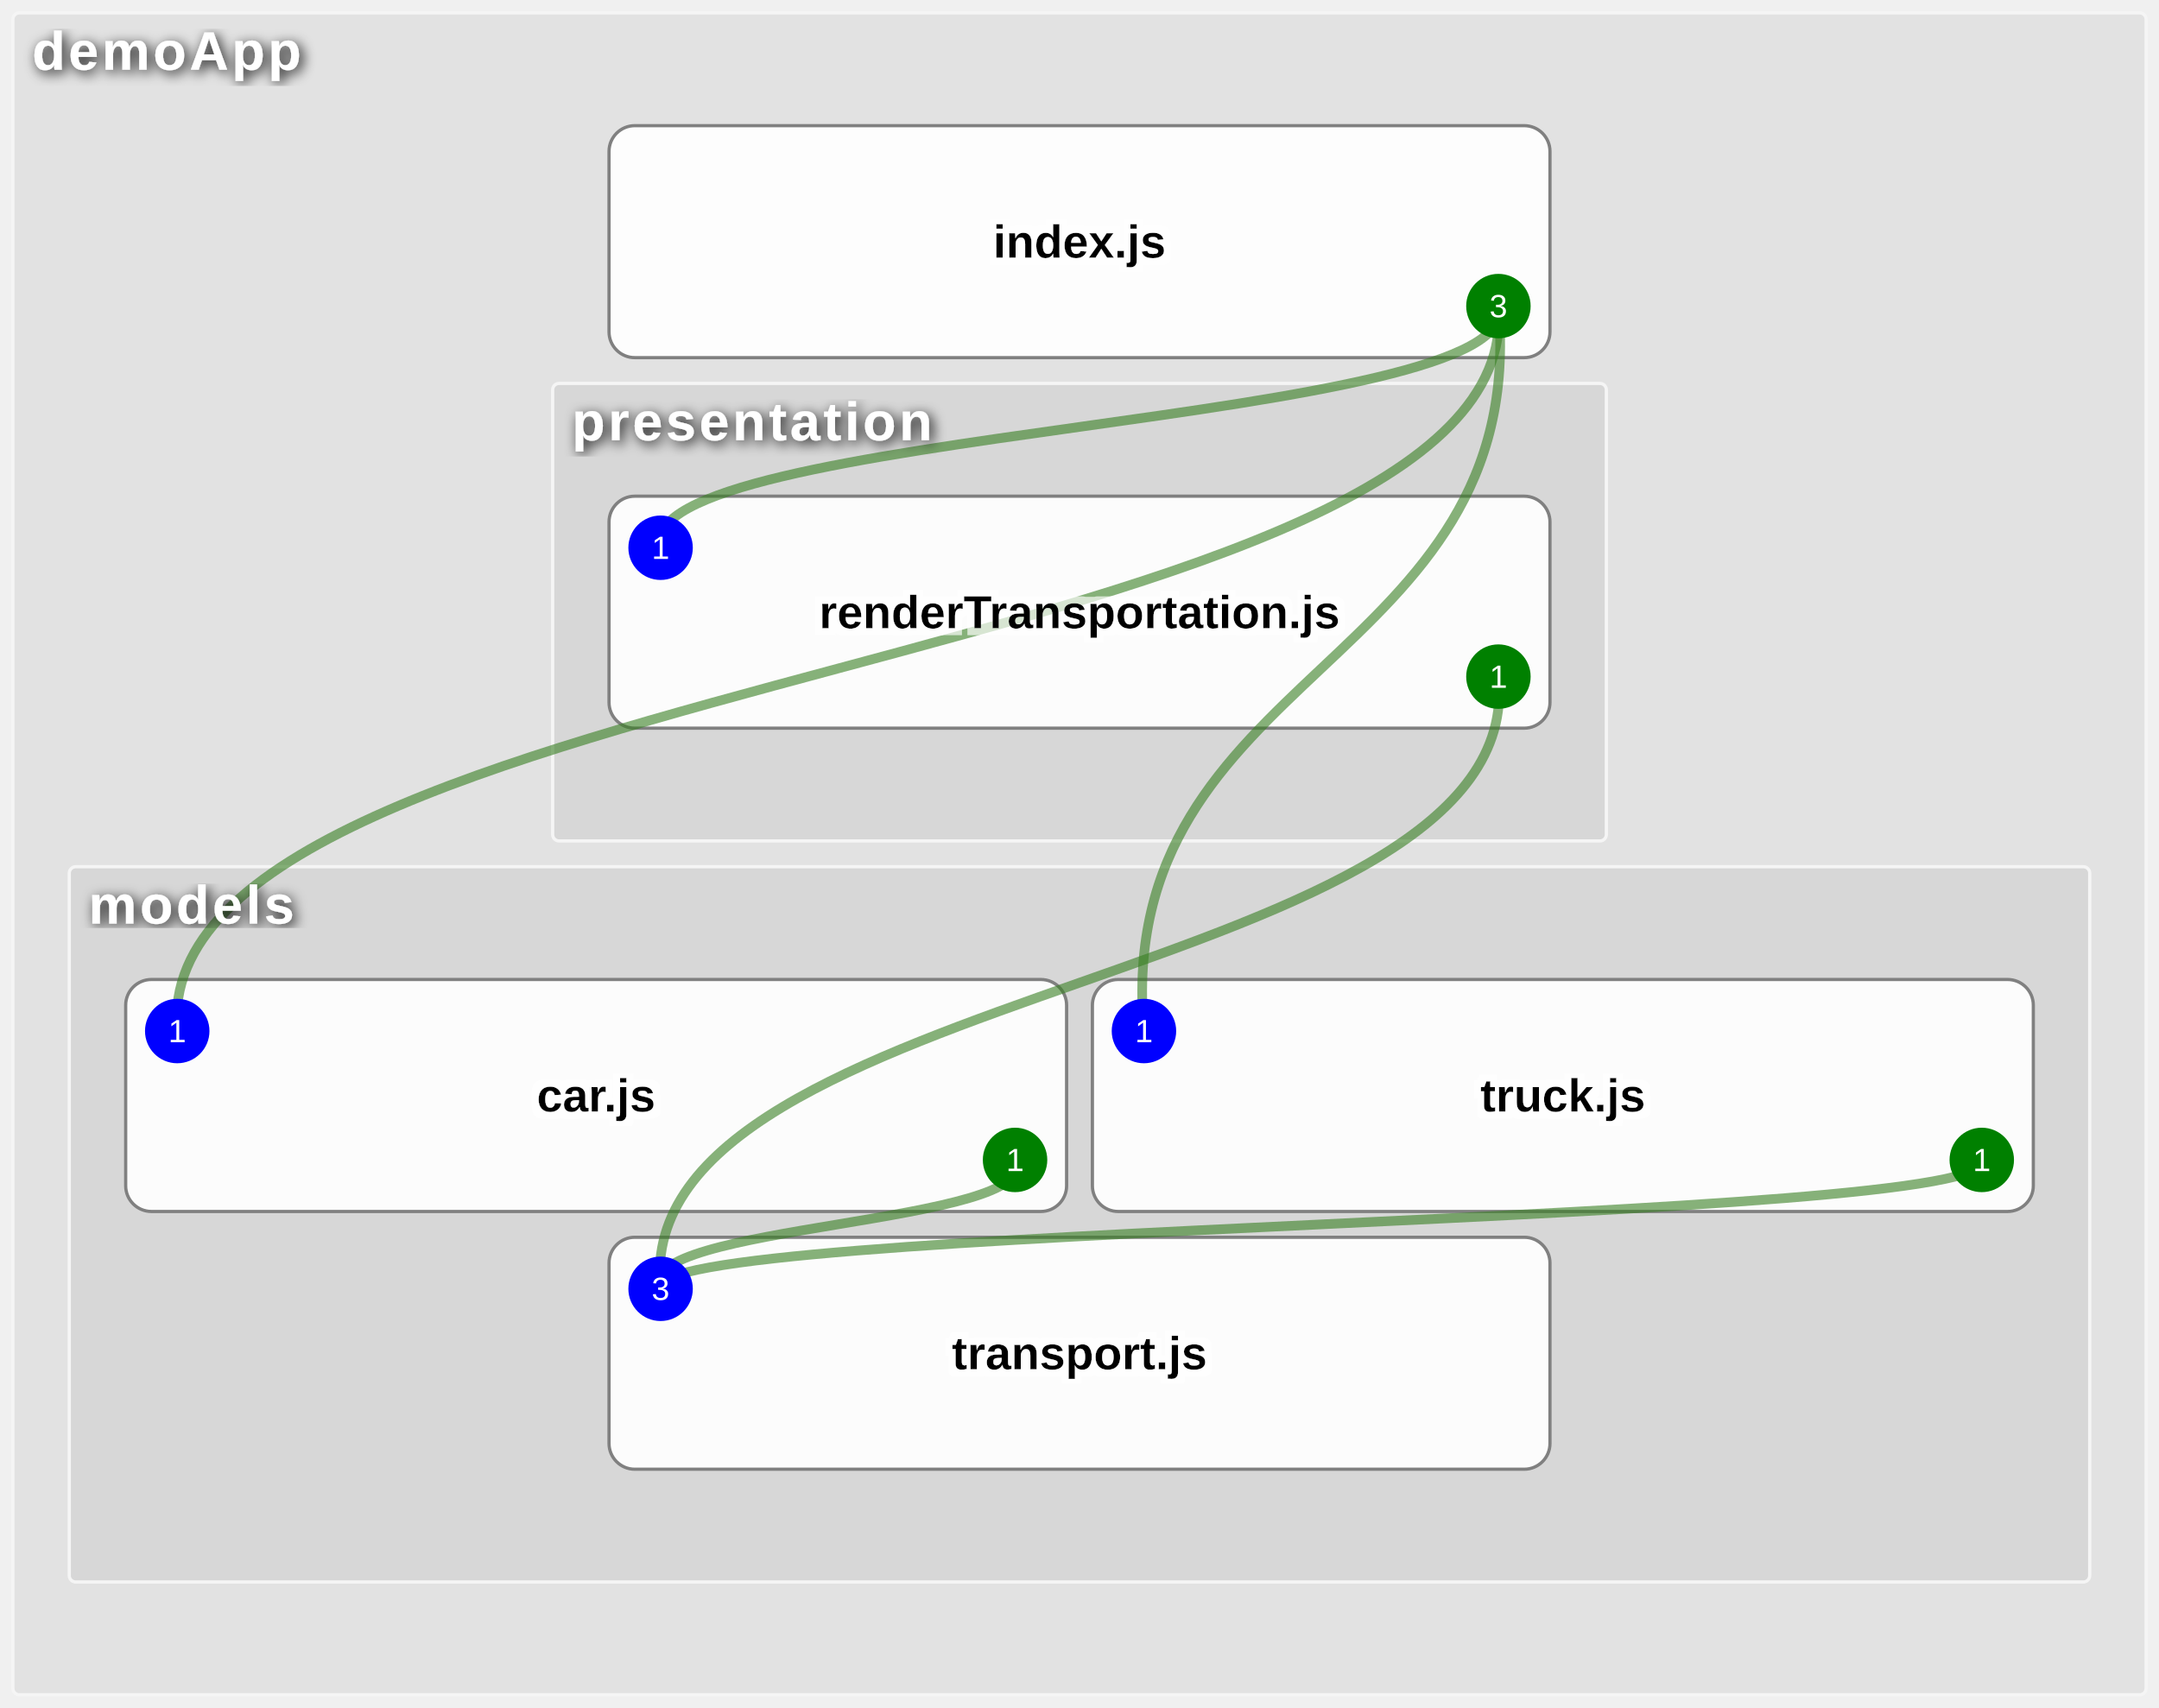
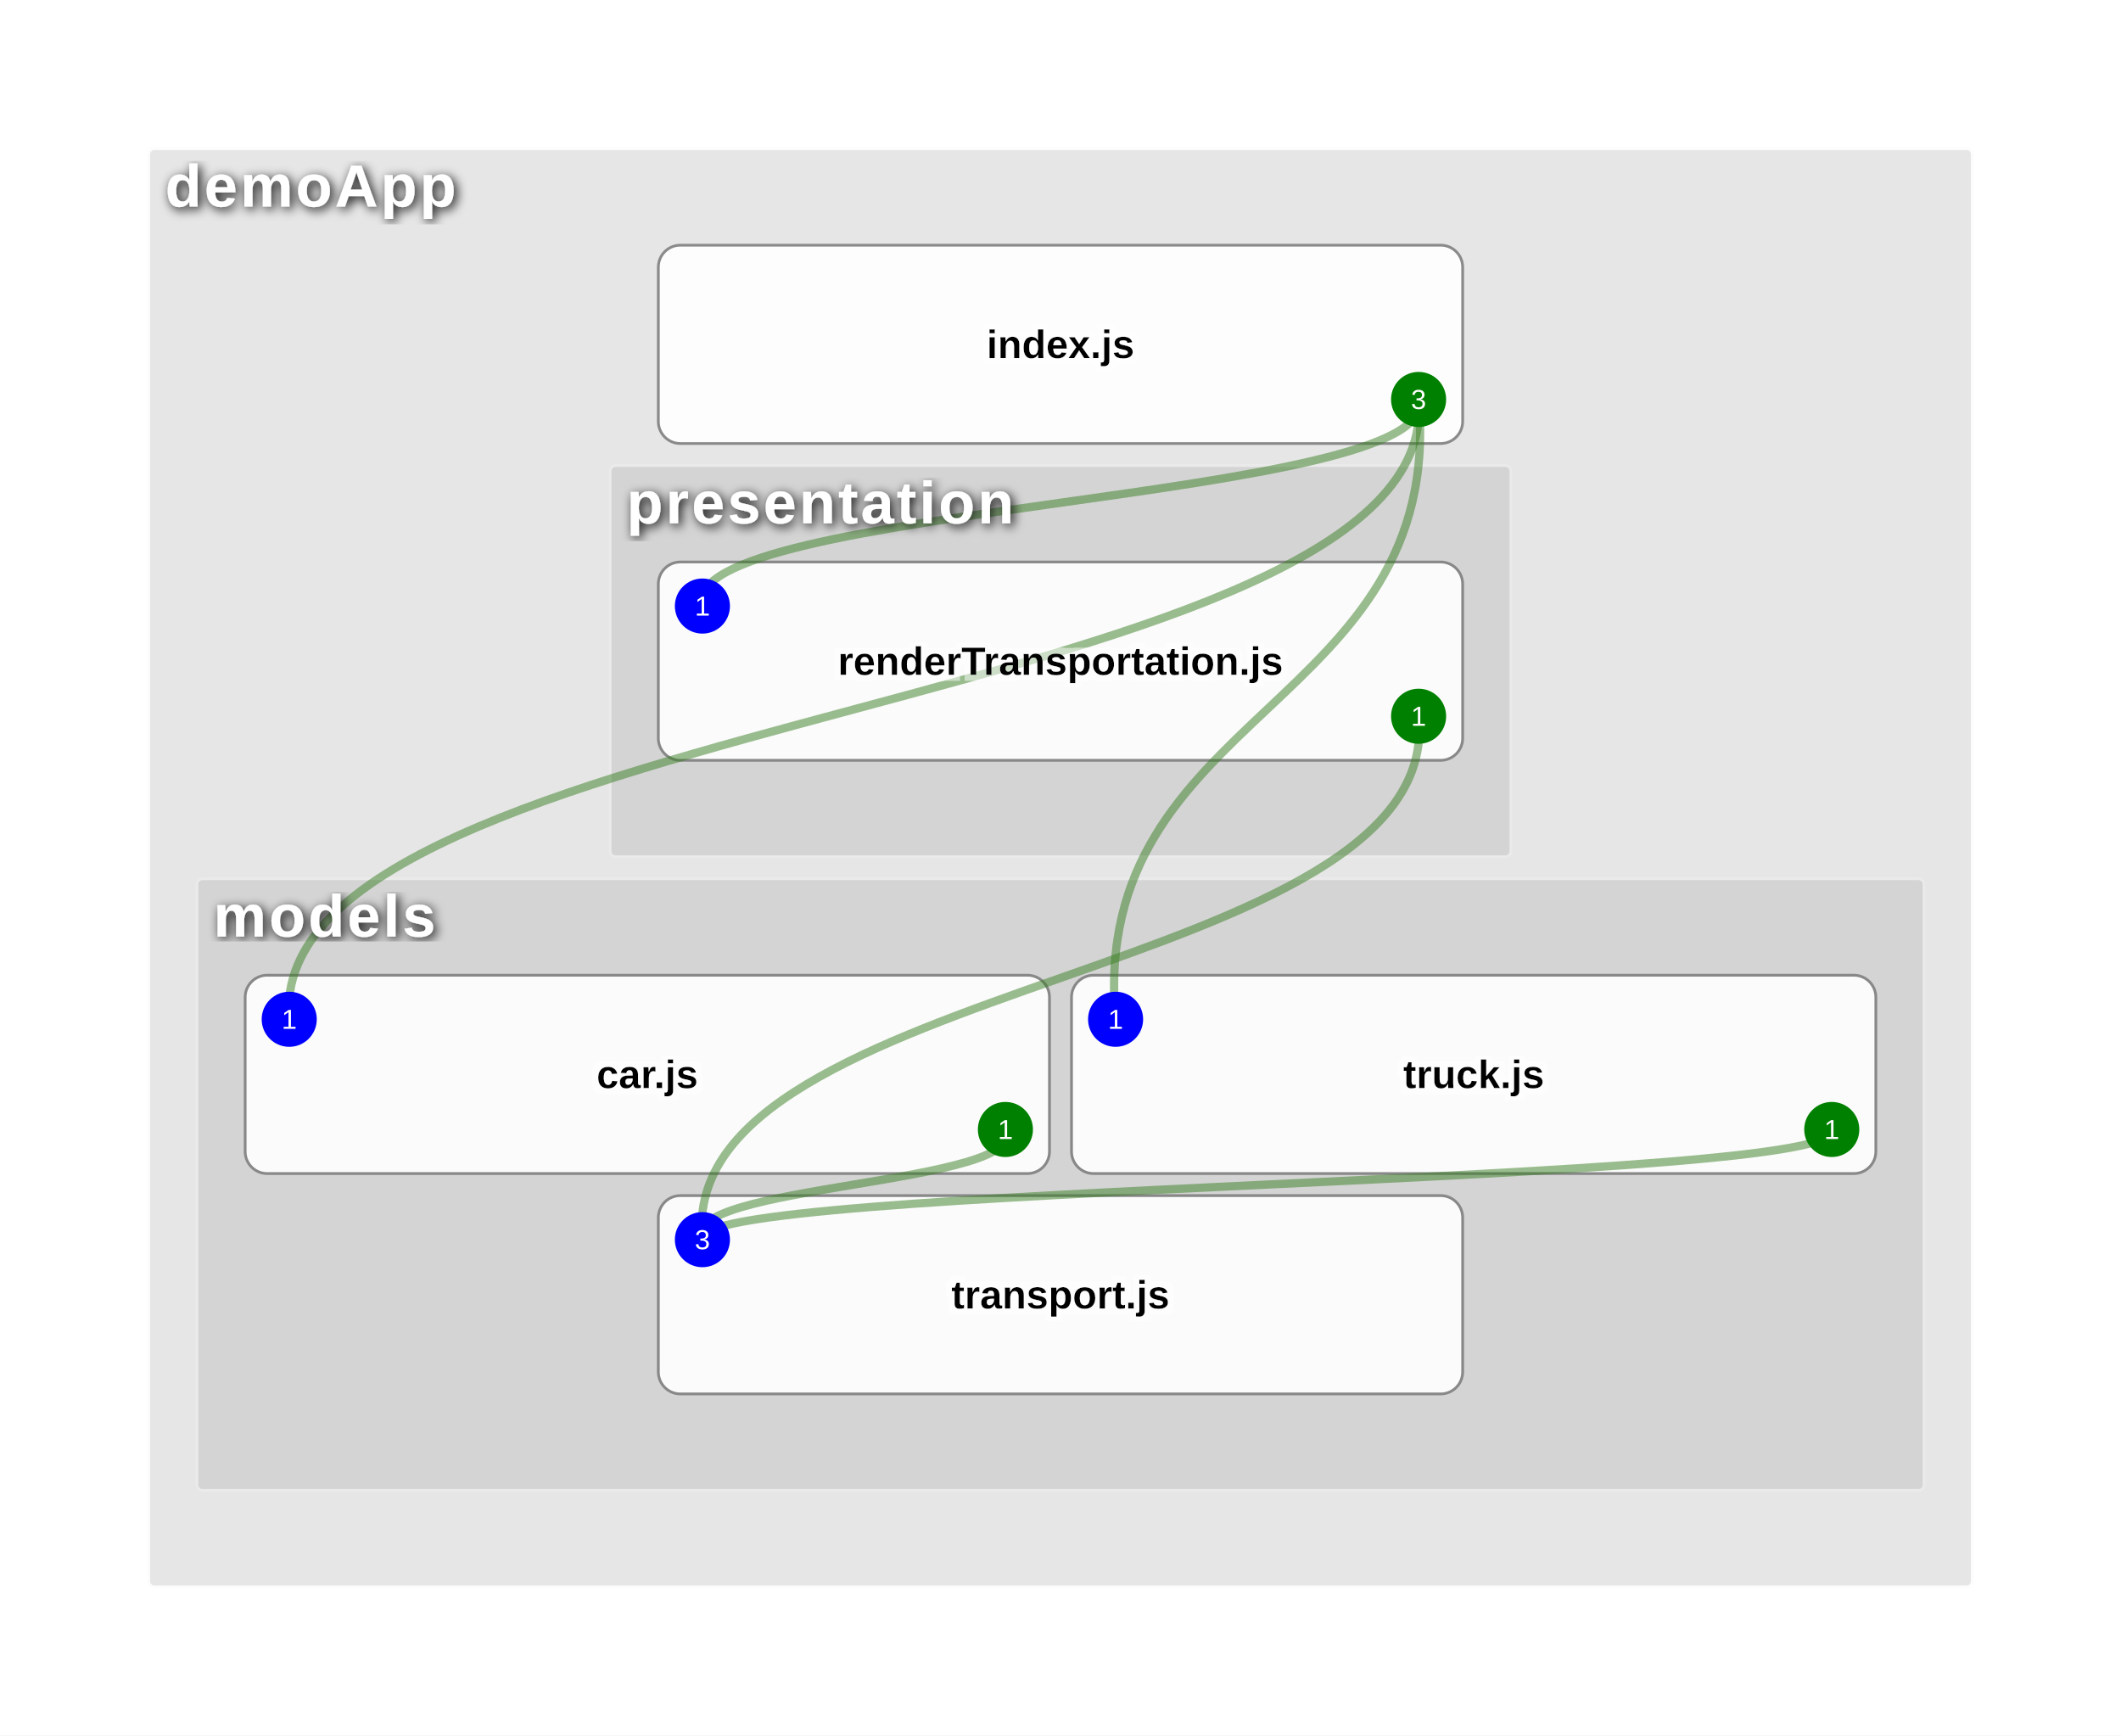
- <svg xmlns="http://www.w3.org/2000/svg" width="670" height="530" font-family="Arial, Helvetica, sans-serif" style="background-color:white">
+ <svg xmlns="http://www.w3.org/2000/svg" width="770" height="630" viewBox="0 0 770 630" font-family="Arial, Helvetica, sans-serif">
  <style>
    .layerRectangle {
      stroke: black;
      stroke-dasharray: 5,5;
      fill: url('#layers')
    }
    .layerText {
      fill: purple;
      font-size: 150%;
      filter: url(#outlineWhite);
    }
    .nodeFolder {
-       fill: #aaaaaa33;
+       fill: #aaaaaa;
+       opacity: 0.3;
      stroke: whitesmoke;
    }
    .nodeFile {
-       fill: #ffffffee;
+       fill: #ffffff;
+       opacity: 0.9;
      stroke: gray;
    }
+     .nodeFileOrphan {
+       fill: #ff6b6b !important;
+       opacity: 0.9;
+       stroke: gray;
+     }
    .folderName {
-       font-size: 140%;
+       font-size: 180%;
      fill : white;
      font-weight: bolder;
      text-anchor: start;
      letter-spacing : 1px;
      dominant-baseline: hanging;
      filter: url(#shadow);
    }
    .nodeName {
      fill : black;
      font-weight: bold;
      text-anchor: middle;
      dominant-baseline: central;
      filter: url(#outlineWhite);
    }
    .line {
      fill : none;
+       stroke: #377E22;
      stroke-width: 3;
-       opacity: 0.6;
+       opacity: 0.5;
    }
    .line:hover {
      stroke-width: 6;
      opacity: 1;
    }
- 
-     </style>
+     .lineOrange {
+       fill : none;
+       stroke: #F09235;
+       stroke-width: 8;
+       opacity: 0.5;
+     }
+     .lineOrange:hover {
+       stroke-width: 13;
+       opacity: 1;
+     }
+     .lineRed {
+       fill : none;
+       stroke: #EB4132;
+       stroke-width: 8;
+       opacity: 0.5;
+     }
+     .lineRed:hover {
+       stroke-width: 13;
+       opacity: 1;
+     }
+ </style>
  <defs id="idSvgDef">
    <linearGradient id="layers" gradientTransform="rotate(90)">
-       <stop offset="0%" stop-color="rgba(105, 24, 114, 0.10)" />
-       <stop offset="100%" stop-color="rgba(105, 24, 114, 0.30)" />
+       <stop offset="0%" stop-color="#691872" stop-opacity="0.1" />
+       <stop offset="100%" stop-color="#691872" stop-opacity="0.3" />
    </linearGradient>
    <filter id="shadow">
      <feGaussianBlur in="SourceAlpha" stdDeviation="2" />
      <feOffset dx="1" dy="1" result="offsetblur" />
      <feFlood flood-color="black" />
      <feComposite in2="offsetblur" operator="in" />
      <feMerge>
        <feMergeNode />
        <feMergeNode in="SourceGraphic" />
      </feMerge>
    </filter>
    <filter id="outlineWhite">
      <feMorphology in="SourceAlpha" result="DILATED" operator="dilate" radius="2" />
-       <feFlood flood-color="#ffffffaa" flood-opacity="1" result="WHITE" />
+       <feFlood flood-color="white" flood-opacity="0.5" result="WHITE" />
      <feComposite in="WHITE" in2="DILATED" operator="in" result="OUTLINE" />
      <feMerge>
        <feMergeNode in="OUTLINE" />
        <feMergeNode in="SourceGraphic" />
      </feMerge>
    </filter>
    <filter id="outlineBlack">
      <feMorphology in="SourceAlpha" result="DILATED" operator="dilate" radius="2" />
-       <feFlood flood-color="#000000aa" flood-opacity="1" result="BLACK" />
+       <feFlood flood-color="black" flood-opacity="0.5" result="BLACK" />
      <feComposite in="BLACK" in2="DILATED" operator="in" result="OUTLINE" />
      <feMerge>
        <feMergeNode in="OUTLINE" />
        <feMergeNode in="SourceGraphic" />
      </feMerge>
    </filter>
    <marker id="lineEnd" viewBox="0 -5 30 10" refX="12" orient="auto">
-       <path d="M0,-16L32,0L0,16" fill="#3058FFaa" />
+       <path d="M0,-16L32,0L0,16" fill="#3058FF" opacity="0.67" />
    </marker>
    <marker id="lineStart" viewBox="0 -4 8 8" refX="4" orient="auto">
-       <circle cx="4" r="4" fill="#377E22aa" />
+       <circle cx="4" r="4" fill="#377E22" />
    </marker>
  </defs>
-   <g id="Node_demoApp">
-     <rect x="4" y="4" width="662" height="522" rx="2" ry="2" class="nodeFolder" />
-     <g id="Node_index.js">
-       <rect x="189" y="39" width="292" height="72" rx="8" ry="8" class="nodeFile" />
-     </g>
-     <g id="Node_presentation">
-       <rect x="171.5" y="119" width="327" height="142" rx="2" ry="2" class="nodeFolder" />
-       <g id="Node_renderTransportation.js">
-         <rect x="189" y="154" width="292" height="72" rx="8" ry="8" class="nodeFile" />
-       </g>
-     </g>
-     <g id="Node_models">
-       <rect x="21.5" y="269" width="627" height="222" rx="2" ry="2" class="nodeFolder" />
-       <g id="Node_car.js">
-         <rect x="39" y="304" width="292" height="72" rx="8" ry="8" class="nodeFile" />
-       </g>
-       <g id="Node_truck.js">
-         <rect x="339" y="304" width="292" height="72" rx="8" ry="8" class="nodeFile" />
-       </g>
-       <g id="Node_transport.js">
-         <rect x="189" y="384" width="292" height="72" rx="8" ry="8" class="nodeFile" />
-       </g>
-     </g>
-   </g>
-   <g id="Edges">
-     <path class="line" d="M315 360 C 325 380,195 380, 205 400" fill="none" stroke="#377E22" />
-     <path class="line" d="M465 95 C 475 207,45 208, 55 320" fill="none" stroke="#377E22" />
-     <path class="line" d="M465 95 C 475 132,195 133, 205 170" fill="none" stroke="#377E22" />
-     <path class="line" d="M465 95 C 475 207,345 208, 355 320" fill="none" stroke="#377E22" />
-     <path class="line" d="M465 210 C 475 305,195 305, 205 400" fill="none" stroke="#377E22" />
-     <path class="line" d="M615 360 C 625 380,195 380, 205 400" fill="none" stroke="#377E22" />
-   </g>
-   <g id="Counters_demoApp">
-     <g id="Counters_index.js">
-       <g>
-         <circle cx="465" cy="95" r="10" fill="green" />
-         <text x="465" y="95" fill="white" font-size="10" text-anchor="middle" dominant-baseline="central">3</text>
-       </g>
-     </g>
-     <g id="Counters_presentation">
-       <g id="Counters_renderTransportation.js">
+   <rect width="100%" height="100%" fill="white" />
+   <g transform="translate(50, 50)">
+     <g id="Node_demoApp">
+       <rect x="4" y="4" width="662" height="522" rx="2" ry="2" class="nodeFolder" />
+       <g id="Node_index.js">
+         <rect x="189" y="39" width="292" height="72" rx="8" ry="8" class="nodeFile" />
+       </g>
+       <g id="Node_presentation">
+         <rect x="171.5" y="119" width="327" height="142" rx="2" ry="2" class="nodeFolder" />
+         <g id="Node_renderTransportation.js">
+           <rect x="189" y="154" width="292" height="72" rx="8" ry="8" class="nodeFile" />
+         </g>
+       </g>
+       <g id="Node_models">
+         <rect x="21.5" y="269" width="627" height="222" rx="2" ry="2" class="nodeFolder" />
+         <g id="Node_car.js">
+           <rect x="39" y="304" width="292" height="72" rx="8" ry="8" class="nodeFile" />
+         </g>
+         <g id="Node_truck.js">
+           <rect x="339" y="304" width="292" height="72" rx="8" ry="8" class="nodeFile" />
+         </g>
+         <g id="Node_transport.js">
+           <rect x="189" y="384" width="292" height="72" rx="8" ry="8" class="nodeFile" />
+         </g>
+       </g>
+     </g>
+     <g id="Edges">
+       <path d="M315 360 C 325 380,195 380, 205 400" fill="none" class="line">
+         </path>
+       <path d="M465 95 C 475 207,45 208, 55 320" fill="none" class="line">
+         </path>
+       <path d="M465 95 C 475 132,195 133, 205 170" fill="none" class="line">
+         </path>
+       <path d="M465 95 C 475 207,345 208, 355 320" fill="none" class="line">
+         </path>
+       <path d="M465 210 C 475 305,195 305, 205 400" fill="none" class="line">
+         </path>
+       <path d="M615 360 C 625 380,195 380, 205 400" fill="none" class="line">
+         </path>
+     </g>
+     <g id="Counters_demoApp">
+       <g id="Counters_index.js">
        <g>
-           <circle cx="465" cy="210" r="10" fill="green" />
-           <text x="465" y="210" fill="white" font-size="10" text-anchor="middle" dominant-baseline="central">1</text>
-         </g>
-         <g>
-           <circle cx="205" cy="170" r="10" fill="blue" />
-           <text x="205" y="170" fill="white" font-size="10" text-anchor="middle" dominant-baseline="central">1</text>
-         </g>
-       </g>
-     </g>
-     <g id="Counters_models">
-       <g id="Counters_car.js">
-         <g>
-           <circle cx="315" cy="360" r="10" fill="green" />
-           <text x="315" y="360" fill="white" font-size="10" text-anchor="middle" dominant-baseline="central">1</text>
-         </g>
-         <g>
-           <circle cx="55" cy="320" r="10" fill="blue" />
-           <text x="55" y="320" fill="white" font-size="10" text-anchor="middle" dominant-baseline="central">1</text>
-         </g>
-       </g>
-       <g id="Counters_truck.js">
-         <g>
-           <circle cx="615" cy="360" r="10" fill="green" />
-           <text x="615" y="360" fill="white" font-size="10" text-anchor="middle" dominant-baseline="central">1</text>
-         </g>
-         <g>
-           <circle cx="355" cy="320" r="10" fill="blue" />
-           <text x="355" y="320" fill="white" font-size="10" text-anchor="middle" dominant-baseline="central">1</text>
-         </g>
-       </g>
-       <g id="Counters_transport.js">
-         <g>
-           <circle cx="205" cy="400" r="10" fill="blue" />
-           <text x="205" y="400" fill="white" font-size="10" text-anchor="middle" dominant-baseline="central">3</text>
-         </g>
-       </g>
-     </g>
-   </g>
-   <g id="Labels_demoApp">
-     <text class="folderName" x="10" y="10">demoApp</text>
-     <g id="Labels_index.js">
-       <text class="nodeName" x="335" y="75" font-size="120%">index.js</text>
-     </g>
-     <g id="Labels_presentation">
-       <text class="folderName" x="177.5" y="125">presentation</text>
-       <g id="Labels_renderTransportation.js">
-         <text class="nodeName" x="335" y="190" font-size="120%">renderTransportation.js</text>
-       </g>
-     </g>
-     <g id="Labels_models">
-       <text class="folderName" x="27.5" y="275">models</text>
-       <g id="Labels_car.js">
-         <text class="nodeName" x="185" y="340" font-size="120%">car.js</text>
-       </g>
-       <g id="Labels_truck.js">
-         <text class="nodeName" x="485" y="340" font-size="120%">truck.js</text>
-       </g>
-       <g id="Labels_transport.js">
-         <text class="nodeName" x="335" y="420" font-size="120%">transport.js</text>
+           <circle cx="465" cy="95" r="10" fill="green" />
+           <text x="465" y="95" fill="white" font-size="10" text-anchor="middle" dominant-baseline="central">3</text>
+         </g>
+       </g>
+       <g id="Counters_presentation">
+         <g id="Counters_renderTransportation.js">
+           <g>
+             <circle cx="465" cy="210" r="10" fill="green" />
+             <text x="465" y="210" fill="white" font-size="10" text-anchor="middle" dominant-baseline="central">1</text>
+           </g>
+           <g>
+             <circle cx="205" cy="170" r="10" fill="blue" />
+             <text x="205" y="170" fill="white" font-size="10" text-anchor="middle" dominant-baseline="central">1</text>
+           </g>
+         </g>
+       </g>
+       <g id="Counters_models">
+         <g id="Counters_car.js">
+           <g>
+             <circle cx="315" cy="360" r="10" fill="green" />
+             <text x="315" y="360" fill="white" font-size="10" text-anchor="middle" dominant-baseline="central">1</text>
+           </g>
+           <g>
+             <circle cx="55" cy="320" r="10" fill="blue" />
+             <text x="55" y="320" fill="white" font-size="10" text-anchor="middle" dominant-baseline="central">1</text>
+           </g>
+         </g>
+         <g id="Counters_truck.js">
+           <g>
+             <circle cx="615" cy="360" r="10" fill="green" />
+             <text x="615" y="360" fill="white" font-size="10" text-anchor="middle" dominant-baseline="central">1</text>
+           </g>
+           <g>
+             <circle cx="355" cy="320" r="10" fill="blue" />
+             <text x="355" y="320" fill="white" font-size="10" text-anchor="middle" dominant-baseline="central">1</text>
+           </g>
+         </g>
+         <g id="Counters_transport.js">
+           <g>
+             <circle cx="205" cy="400" r="10" fill="blue" />
+             <text x="205" y="400" fill="white" font-size="10" text-anchor="middle" dominant-baseline="central">3</text>
+           </g>
+         </g>
+       </g>
+     </g>
+     <g id="Labels_demoApp">
+       <text class="folderName" x="10" y="10">demoApp</text>
+       <g id="Labels_index.js">
+         <text class="nodeName" x="335" y="75" font-size="120%">index.js</text>
+       </g>
+       <g id="Labels_presentation">
+         <text class="folderName" x="177.5" y="125">presentation</text>
+         <g id="Labels_renderTransportation.js">
+           <text class="nodeName" x="335" y="190" font-size="120%">renderTransportation.js</text>
+         </g>
+       </g>
+       <g id="Labels_models">
+         <text class="folderName" x="27.5" y="275">models</text>
+         <g id="Labels_car.js">
+           <text class="nodeName" x="185" y="340" font-size="120%">car.js</text>
+         </g>
+         <g id="Labels_truck.js">
+           <text class="nodeName" x="485" y="340" font-size="120%">truck.js</text>
+         </g>
+         <g id="Labels_transport.js">
+           <text class="nodeName" x="335" y="420" font-size="120%">transport.js</text>
+         </g>
      </g>
    </g>
  </g>
</svg>
